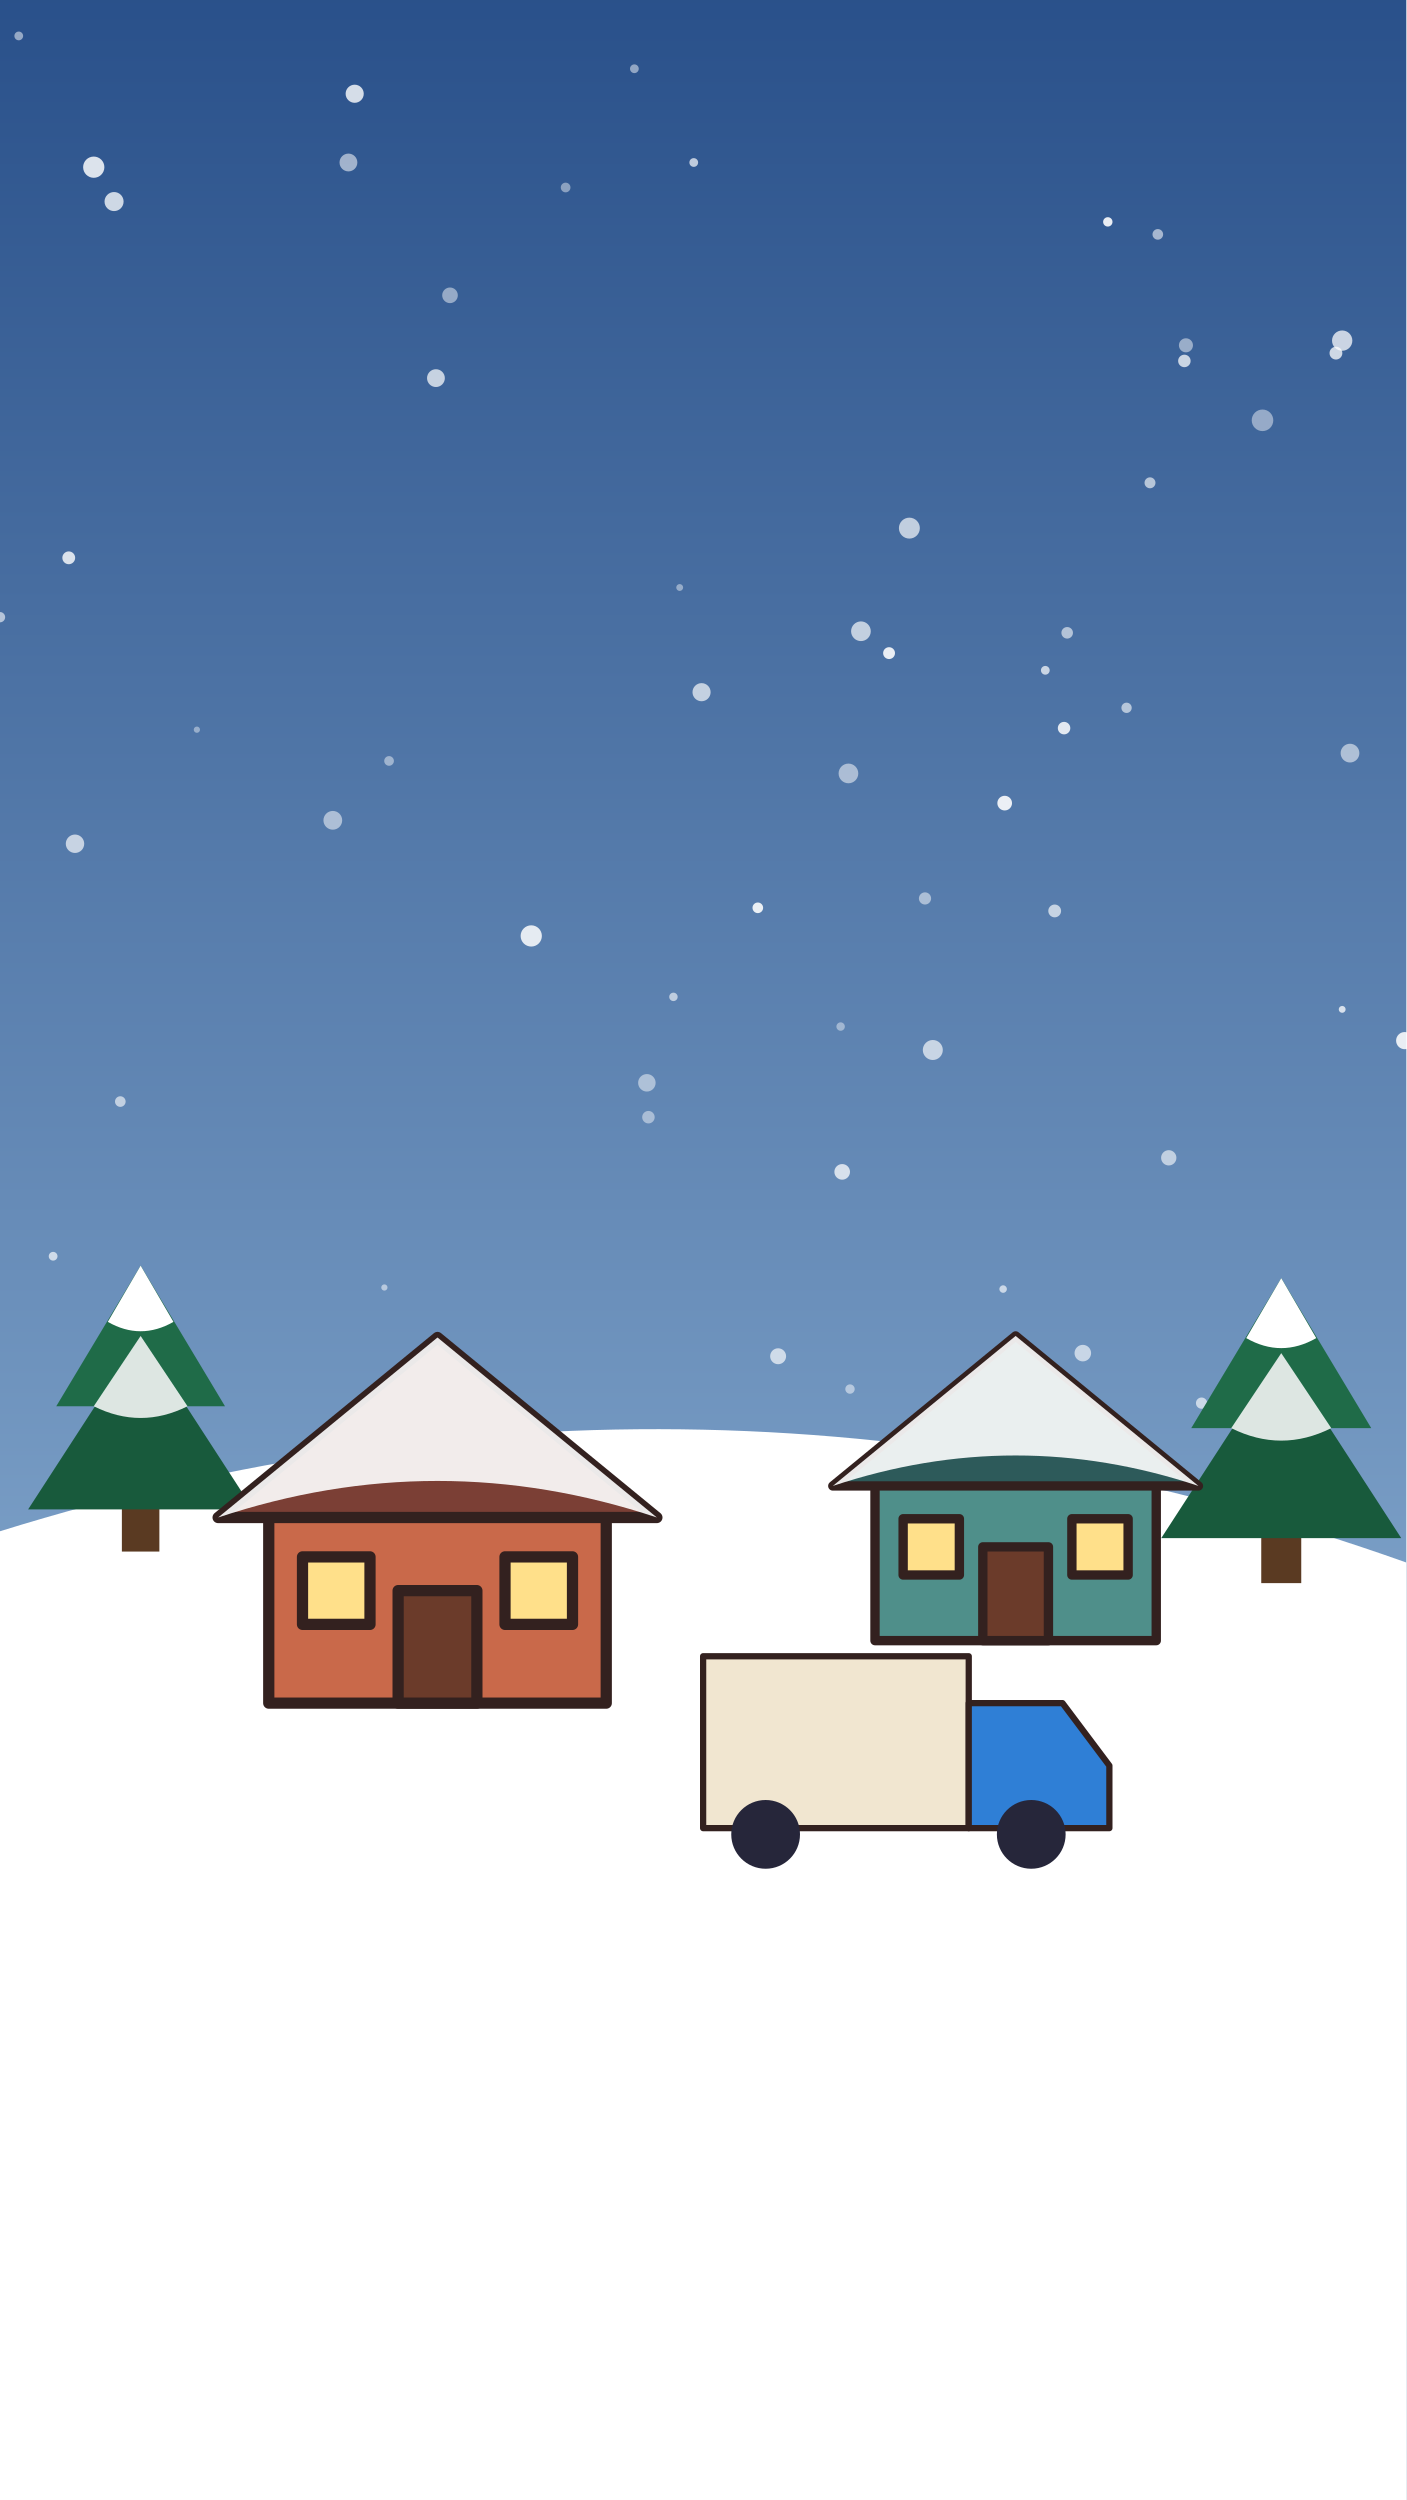
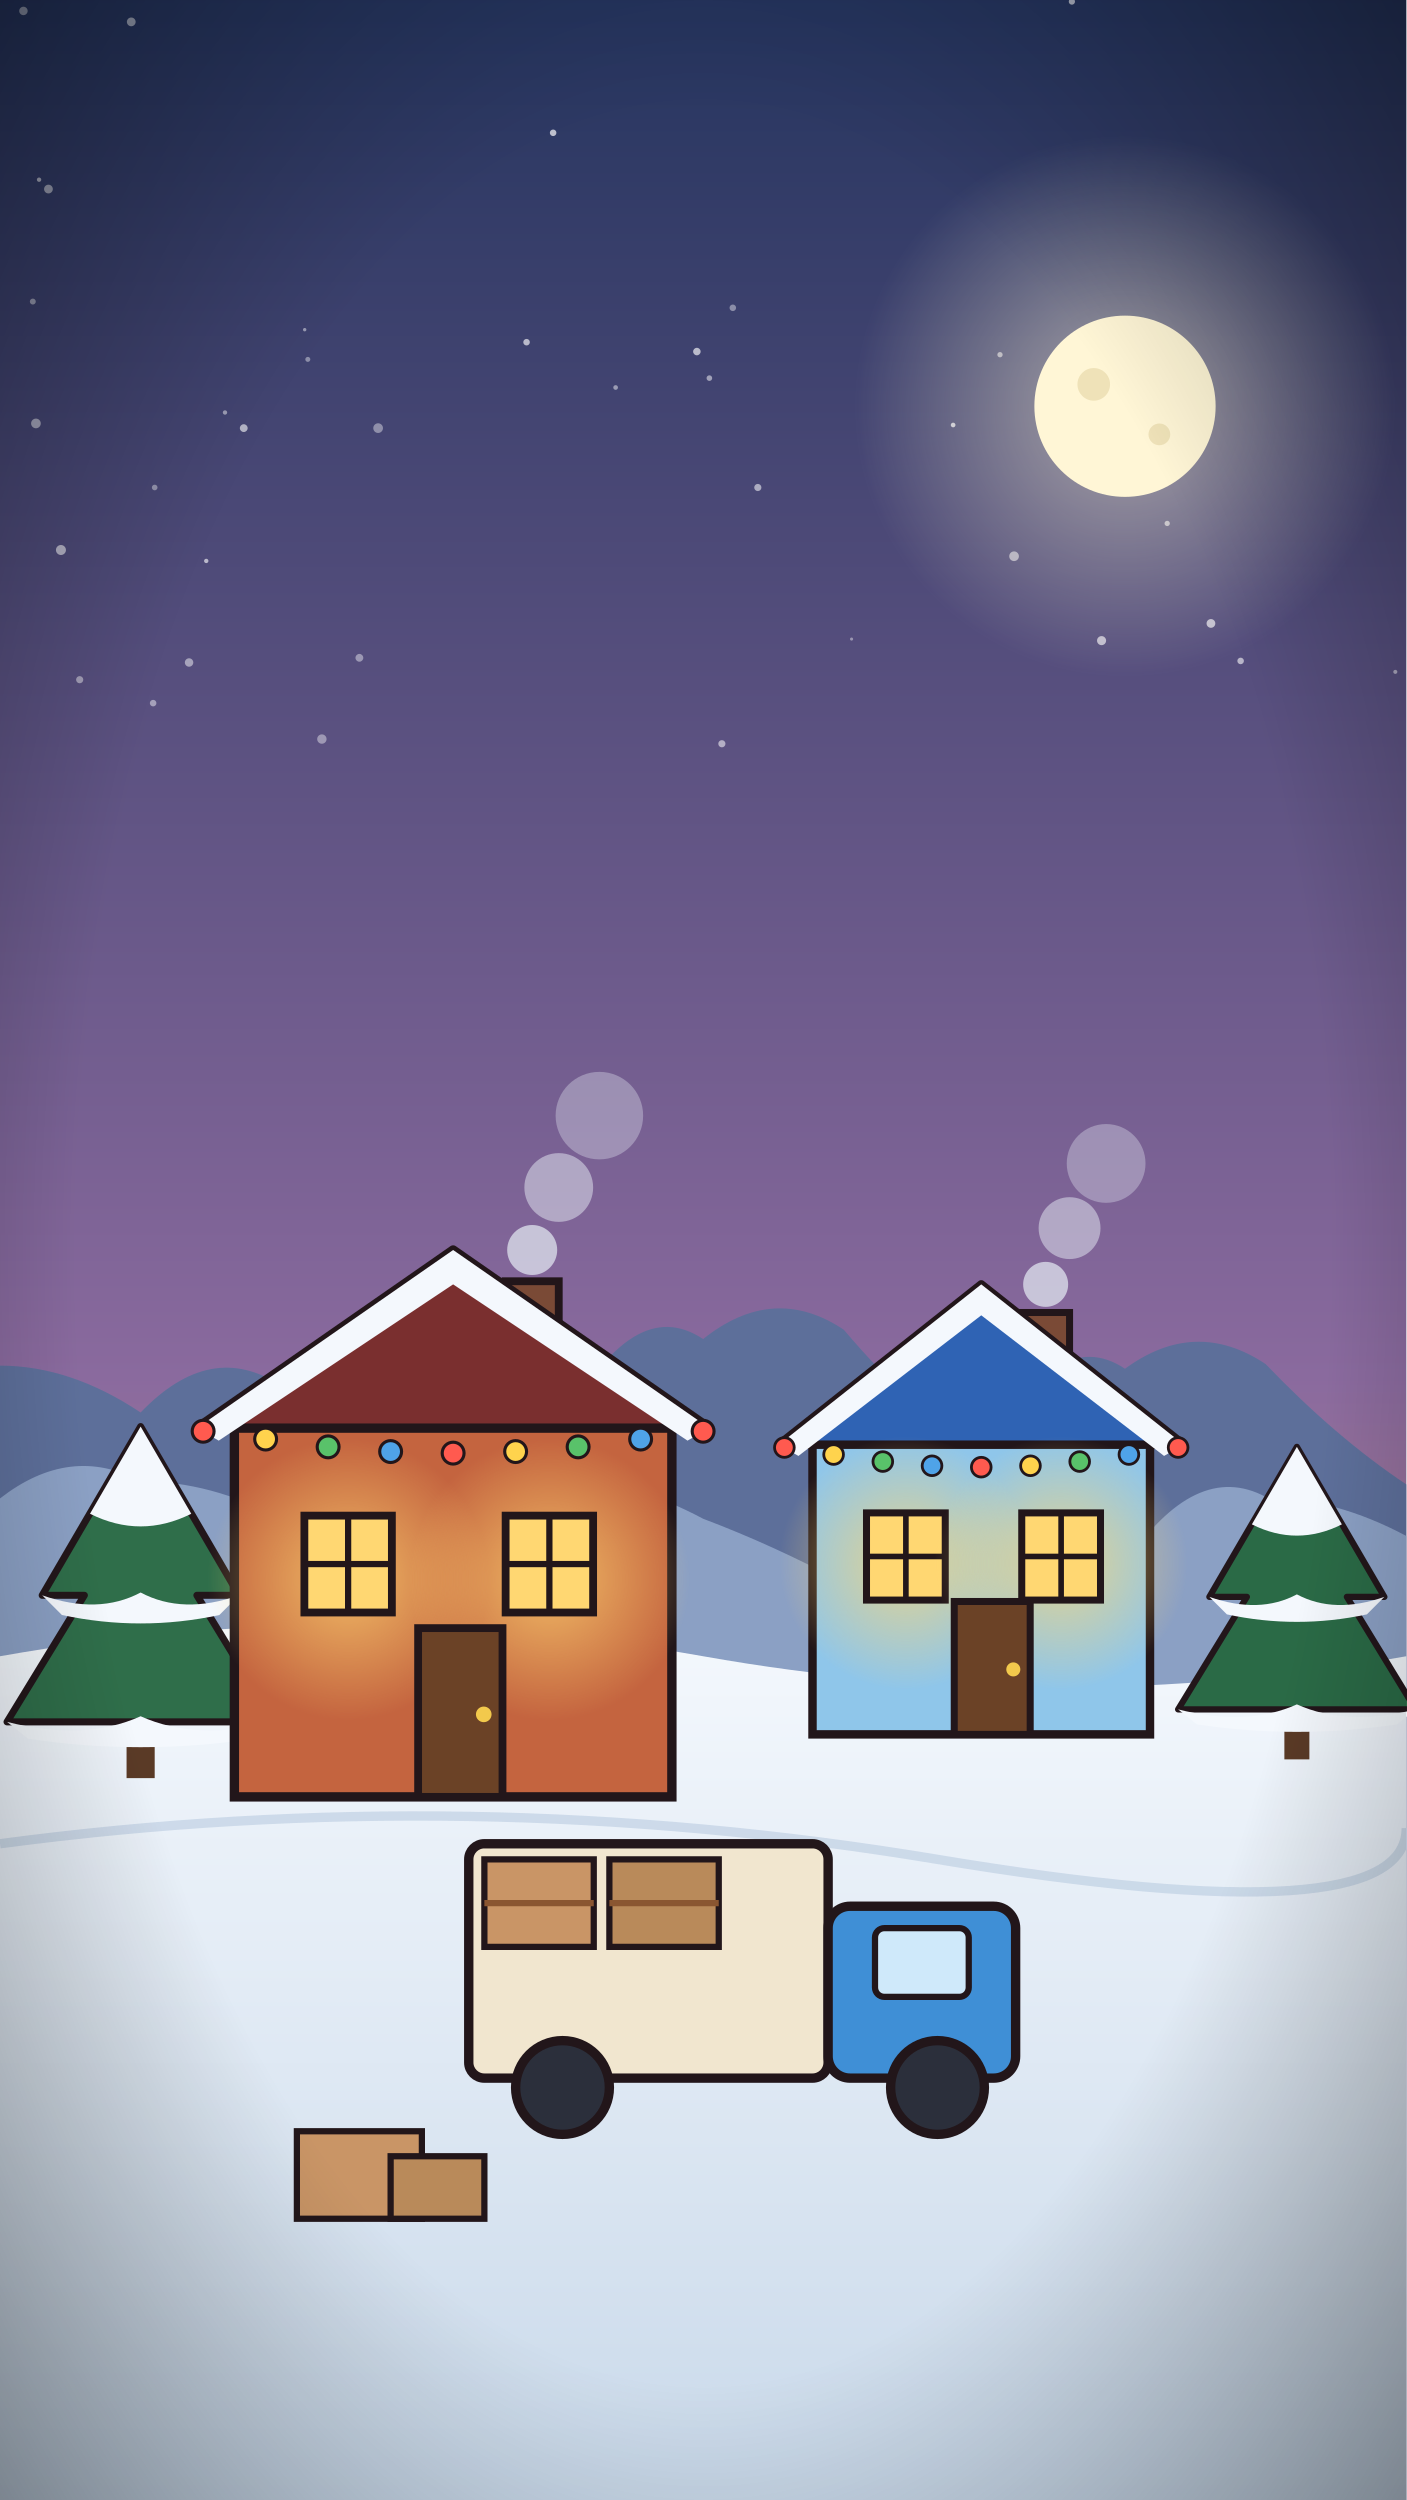
<svg xmlns="http://www.w3.org/2000/svg" viewBox="0 0 900 1600" width="900" height="1600">
  <defs>
-     <linearGradient id="sky" x1="0" y1="0" x2="0" y2="1">
-       <stop offset="0" stop-color="#29508a" />
-       <stop offset="1" stop-color="#a8cbe8" />
+     <radialGradient id="mglow">
+       <stop offset="0" stop-color="#fff6d6" stop-opacity=".55" />
+       <stop offset="1" stop-color="#fff6d6" stop-opacity="0" />
+     </radialGradient>
+     <radialGradient id="wglow">
+       <stop offset="0" stop-color="#ffd772" stop-opacity=".75" />
+       <stop offset="1" stop-color="#ffd772" stop-opacity="0" />
+     </radialGradient>
+     <radialGradient id="gglow">
+       <stop offset="0" stop-color="#9dff7a" stop-opacity=".7" />
+       <stop offset="1" stop-color="#9dff7a" stop-opacity="0" />
+     </radialGradient>
+     <linearGradient id="snowg" x1="0" y1="0" x2="0" y2="1">
+       <stop offset="0" stop-color="#f4f8fd" />
+       <stop offset="1" stop-color="#c9d9ea" />
    </linearGradient>
+     <radialGradient id="vig" cx=".5" cy=".5" r=".75">
+       <stop offset=".6" stop-color="#000" stop-opacity="0" />
+       <stop offset="1" stop-color="#000" stop-opacity=".45" />
+     </radialGradient>
  </defs>
+   <linearGradient id="sky" x1="0" y1="0" x2="0" y2="1">
+     <stop offset="0" stop-color="#24345e" />
+     <stop offset=".55" stop-color="#8a6a9e" />
+     <stop offset="1" stop-color="#f3a77c" />
+   </linearGradient>
  <rect width="900" height="1600" fill="url(#sky)" />
-   <circle cx="0" cy="395" r="3.3" fill="#fff" opacity="0.59" />
-   <circle cx="538" cy="657" r="2.7" fill="#fff" opacity="0.42" />
-   <circle cx="34" cy="804" r="2.8" fill="#fff" opacity="0.68" />
-   <circle cx="444" cy="104" r="2.8" fill="#fff" opacity="0.69" />
-   <circle cx="12" cy="23" r="2.8" fill="#fff" opacity="0.50" />
-   <circle cx="227" cy="60" r="5.8" fill="#fff" opacity="0.80" />
-   <circle cx="485" cy="581" r="3.4" fill="#fff" opacity="0.88" />
-   <circle cx="223" cy="104" r="5.7" fill="#fff" opacity="0.54" />
-   <circle cx="709" cy="142" r="3.0" fill="#fff" opacity="0.89" />
-   <circle cx="808" cy="269" r="6.9" fill="#fff" opacity="0.45" />
-   <circle cx="667" cy="948" r="2.8" fill="#fff" opacity="0.53" />
-   <circle cx="859" cy="218" r="6.5" fill="#fff" opacity="0.73" />
-   <circle cx="736" cy="309" r="3.5" fill="#fff" opacity="0.62" />
-   <circle cx="642" cy="825" r="2.4" fill="#fff" opacity="0.65" />
-   <circle cx="414" cy="693" r="5.6" fill="#fff" opacity="0.49" />
-   <circle cx="643" cy="514" r="4.7" fill="#fff" opacity="0.88" />
-   <circle cx="864" cy="482" r="6.0" fill="#fff" opacity="0.54" />
-   <circle cx="759" cy="221" r="4.5" fill="#fff" opacity="0.48" />
-   <circle cx="748" cy="741" r="4.9" fill="#fff" opacity="0.60" />
-   <circle cx="741" cy="150" r="3.4" fill="#fff" opacity="0.56" />
-   <circle cx="435" cy="376" r="2.2" fill="#fff" opacity="0.43" />
-   <circle cx="544" cy="889" r="3.0" fill="#fff" opacity="0.49" />
-   <circle cx="899" cy="666" r="5.5" fill="#fff" opacity="0.86" />
-   <circle cx="48" cy="540" r="5.9" fill="#fff" opacity="0.67" />
-   <circle cx="213" cy="525" r="6.0" fill="#fff" opacity="0.52" />
-   <circle cx="551" cy="404" r="6.3" fill="#fff" opacity="0.67" />
-   <circle cx="415" cy="715" r="4.0" fill="#fff" opacity="0.45" />
-   <circle cx="543" cy="495" r="6.3" fill="#fff" opacity="0.52" />
-   <circle cx="597" cy="672" r="6.4" fill="#fff" opacity="0.66" />
-   <circle cx="431" cy="638" r="2.7" fill="#fff" opacity="0.60" />
-   <circle cx="246" cy="824" r="2.0" fill="#fff" opacity="0.52" />
-   <circle cx="73" cy="129" r="6.1" fill="#fff" opacity="0.76" />
-   <circle cx="488" cy="953" r="5.3" fill="#fff" opacity="0.88" />
-   <circle cx="406" cy="44" r="2.8" fill="#fff" opacity="0.48" />
-   <circle cx="449" cy="443" r="5.8" fill="#fff" opacity="0.67" />
-   <circle cx="693" cy="866" r="5.3" fill="#fff" opacity="0.62" />
-   <circle cx="855" cy="226" r="4.1" fill="#fff" opacity="0.75" />
-   <circle cx="681" cy="466" r="4.0" fill="#fff" opacity="0.84" />
-   <circle cx="340" cy="599" r="6.8" fill="#fff" opacity="0.84" />
-   <circle cx="342" cy="954" r="6.3" fill="#fff" opacity="0.60" />
-   <circle cx="669" cy="429" r="2.8" fill="#fff" opacity="0.70" />
-   <circle cx="77" cy="705" r="3.4" fill="#fff" opacity="0.61" />
-   <circle cx="758" cy="231" r="4.0" fill="#fff" opacity="0.73" />
-   <circle cx="249" cy="487" r="3.1" fill="#fff" opacity="0.45" />
-   <circle cx="683" cy="405" r="3.7" fill="#fff" opacity="0.58" />
-   <circle cx="44" cy="357" r="4.1" fill="#fff" opacity="0.80" />
-   <circle cx="859" cy="646" r="2.2" fill="#fff" opacity="0.76" />
-   <circle cx="675" cy="583" r="4.1" fill="#fff" opacity="0.66" />
-   <circle cx="721" cy="453" r="3.3" fill="#fff" opacity="0.59" />
-   <circle cx="769" cy="898" r="3.6" fill="#fff" opacity="0.64" />
-   <circle cx="60" cy="107" r="6.8" fill="#fff" opacity="0.83" />
-   <circle cx="498" cy="868" r="5.1" fill="#fff" opacity="0.67" />
-   <circle cx="279" cy="242" r="5.7" fill="#fff" opacity="0.71" />
-   <circle cx="288" cy="189" r="5.0" fill="#fff" opacity="0.47" />
-   <circle cx="362" cy="120" r="3.1" fill="#fff" opacity="0.43" />
-   <circle cx="592" cy="575" r="3.9" fill="#fff" opacity="0.50" />
-   <circle cx="126" cy="467" r="2.0" fill="#fff" opacity="0.42" />
-   <circle cx="539" cy="750" r="5.0" fill="#fff" opacity="0.74" />
-   <circle cx="569" cy="418" r="3.8" fill="#fff" opacity="0.88" />
-   <circle cx="582" cy="338" r="6.7" fill="#fff" opacity="0.67" />
-   <path d="M0 980 Q450 840 900 1000 V1600 H0Z" fill="#fff" />
-   <g transform="translate(90 990) scale(1.5)">
-     <rect x="-8" y="-20" width="16" height="22" fill="#5a3a22" />
-     <polygon points="0,-120 -36,-60 36,-60" fill="#1f6b48" />
-     <polygon points="0,-90 -48,-16 48,-16" fill="#185a3c" />
-     <path d="M0 -120 L-14 -96 Q0 -88 14 -96Z" fill="#fff" />
-     <path d="M0 -90 L-20 -60 Q0 -50 20 -60Z" fill="#fff" opacity=".85" />
+   <circle cx="121" cy="424" r="2.7" fill="#fff" opacity="0.48" />
+   <circle cx="446" cy="225" r="2.4" fill="#fff" opacity="0.64" />
+   <circle cx="84" cy="14" r="2.8" fill="#fff" opacity="0.53" />
+   <circle cx="686" cy="1" r="2.0" fill="#fff" opacity="0.62" />
+   <circle cx="206" cy="473" r="3.0" fill="#fff" opacity="0.41" />
+   <circle cx="23" cy="271" r="3.1" fill="#fff" opacity="0.51" />
+   <circle cx="195" cy="211" r="1.1" fill="#fff" opacity="0.47" />
+   <circle cx="394" cy="248" r="1.5" fill="#fff" opacity="0.47" />
+   <circle cx="197" cy="230" r="1.6" fill="#fff" opacity="0.41" />
+   <circle cx="754" cy="278" r="2.4" fill="#fff" opacity="0.46" />
+   <circle cx="893" cy="430" r="1.3" fill="#fff" opacity="0.50" />
+   <circle cx="649" cy="356" r="3.1" fill="#fff" opacity="0.53" />
+   <circle cx="747" cy="335" r="1.7" fill="#fff" opacity="0.58" />
+   <circle cx="794" cy="423" r="2.1" fill="#fff" opacity="0.58" />
+   <circle cx="31" cy="121" r="2.8" fill="#fff" opacity="0.52" />
+   <circle cx="156" cy="274" r="2.5" fill="#fff" opacity="0.60" />
+   <circle cx="337" cy="219" r="2.1" fill="#fff" opacity="0.63" />
+   <circle cx="469" cy="197" r="2.1" fill="#fff" opacity="0.41" />
+   <circle cx="39" cy="352" r="3.2" fill="#fff" opacity="0.58" />
+   <circle cx="354" cy="85" r="2.1" fill="#fff" opacity="0.69" />
+   <circle cx="693" cy="270" r="2.9" fill="#fff" opacity="0.47" />
+   <circle cx="462" cy="476" r="2.3" fill="#fff" opacity="0.54" />
+   <circle cx="242" cy="274" r="3.1" fill="#fff" opacity="0.40" />
+   <circle cx="705" cy="410" r="2.9" fill="#fff" opacity="0.62" />
+   <circle cx="728" cy="259" r="2.2" fill="#fff" opacity="0.53" />
+   <circle cx="51" cy="435" r="2.3" fill="#fff" opacity="0.46" />
+   <circle cx="454" cy="242" r="1.8" fill="#fff" opacity="0.50" />
+   <circle cx="485" cy="312" r="2.3" fill="#fff" opacity="0.54" />
+   <circle cx="25" cy="115" r="1.4" fill="#fff" opacity="0.58" />
+   <circle cx="775" cy="399" r="2.8" fill="#fff" opacity="0.64" />
+   <circle cx="230" cy="421" r="2.5" fill="#fff" opacity="0.42" />
+   <circle cx="15" cy="7" r="2.7" fill="#fff" opacity="0.47" />
+   <circle cx="99" cy="312" r="1.8" fill="#fff" opacity="0.42" />
+   <circle cx="144" cy="264" r="1.4" fill="#fff" opacity="0.48" />
+   <circle cx="640" cy="227" r="1.7" fill="#fff" opacity="0.54" />
+   <circle cx="21" cy="193" r="1.9" fill="#fff" opacity="0.46" />
+   <circle cx="98" cy="450" r="2.1" fill="#fff" opacity="0.46" />
+   <circle cx="545" cy="409" r="1.0" fill="#fff" opacity="0.41" />
+   <circle cx="132" cy="359" r="1.4" fill="#fff" opacity="0.61" />
+   <circle cx="610" cy="272" r="1.5" fill="#fff" opacity="0.69" />
+   <circle cx="720" cy="260" r="174" fill="url(#mglow)" />
+   <circle cx="720" cy="260" r="58" fill="#fff6d6" />
+   <circle cx="700" cy="246" r="10.44" fill="#efe2b8" />
+   <circle cx="742" cy="278" r="6.96" fill="#efe2b8" />
+   <path d="M0 1600 L0 874 Q45 874 90 904 Q135 857 180 887 Q225 880 270 910 Q315 883 360 913 Q405 827 450 857 Q495 821 540 851 Q585 904 630 934 Q675 846 720 876 Q765 843 810 873 Q855 920 900 950 L900 1600Z" fill="#5d6f9a" />
+   <path d="M0 1600 L0 959 Q45 924 90 948 Q135 948 180 972 Q225 928 270 952 Q315 921 360 945 Q405 948 450 972 Q495 989 540 1013 Q585 980 630 1004 Q675 977 720 1001 Q765 934 810 958 Q855 959 900 983 L900 1600Z" fill="#8ba0c4" />
+   <path d="M0 1060Q225 1020 450 1060T900 1060V1600H0Z" fill="url(#snowg)" />
+   <path d="M0 1180Q300 1140 600 1190T900 1170" stroke="#b9cbe0" stroke-width="6" fill="none" opacity=".6" />
+   <g transform="translate(90 1120) scale(0.9)">
+     <rect x="-10" y="-20" width="20" height="40" fill="#5a3a26" />
+     <path d="M0 -230L-70 -110H-40L-95 -20H95L40 -110H70Z" fill="#2f6e4a" stroke="#22161a" stroke-width="5" stroke-linejoin="round" />
+     <path d="M0 -230L-36 -168Q0 -150 36 -168Z" fill="#f4f8fd" />
+     <path d="M-70 -110Q-30 -96 0 -112Q30 -96 70 -110L56 -96Q0 -84-56 -96Z" fill="#f4f8fd" />
+     <path d="M-95 -20Q-40 -6 0 -24Q40 -6 95 -20L80 -8Q0 4-80 -8Z" fill="#f4f8fd" />
  </g>
-   <g transform="translate(820 1010) scale(1.6)">
-     <rect x="-8" y="-20" width="16" height="22" fill="#5a3a22" />
-     <polygon points="0,-120 -36,-60 36,-60" fill="#1f6b48" />
-     <polygon points="0,-90 -48,-16 48,-16" fill="#185a3c" />
-     <path d="M0 -120 L-14 -96 Q0 -88 14 -96Z" fill="#fff" />
-     <path d="M0 -90 L-20 -60 Q0 -50 20 -60Z" fill="#fff" opacity=".85" />
+   <g transform="translate(830 1110) scale(0.8)">
+     <rect x="-10" y="-20" width="20" height="40" fill="#5a3a26" />
+     <path d="M0 -230L-70 -110H-40L-95 -20H95L40 -110H70Z" fill="#2a6a46" stroke="#22161a" stroke-width="5" stroke-linejoin="round" />
+     <path d="M0 -230L-36 -168Q0 -150 36 -168Z" fill="#f4f8fd" />
+     <path d="M-70 -110Q-30 -96 0 -112Q30 -96 70 -110L56 -96Q0 -84-56 -96Z" fill="#f4f8fd" />
+     <path d="M-95 -20Q-40 -6 0 -24Q40 -6 95 -20L80 -8Q0 4-80 -8Z" fill="#f4f8fd" />
  </g>
-   <g transform="translate(280 1090) scale(1.8)">
-     <rect x="-60" y="-70" width="120" height="70" fill="#c9694a" stroke="#33211f" stroke-width="4" stroke-linejoin="round" stroke-linecap="round" />
-     <polygon points="-78,-66 0,-130 78,-66" fill="#7b3f35" stroke="#33211f" stroke-width="4" stroke-linejoin="round" stroke-linecap="round" />
-     <path d="M-78 -66 Q0 -92 78 -66 L0 -130Z" fill="#fff" opacity=".9" />
-     <rect x="-14" y="-40" width="28" height="40" fill="#6b3b2a" stroke="#33211f" stroke-width="4" stroke-linejoin="round" stroke-linecap="round" />
-     <rect x="-48" y="-52" width="24" height="24" fill="#ffe08a" stroke="#33211f" stroke-width="4" stroke-linejoin="round" stroke-linecap="round" />
-     <rect x="24" y="-52" width="24" height="24" fill="#ffe08a" stroke="#33211f" stroke-width="4" stroke-linejoin="round" stroke-linecap="round" />
+   <g transform="translate(150 1150) scale(1)">
+     <rect x="173.6" y="-330" width="34" height="80" fill="#7a4a36" stroke="#22161a" stroke-width="5" />
+     <g class="smoke">
+       <circle cx="190.6" cy="-350" r="16" fill="#e6ecf4" opacity=".7" />
+       <circle cx="207.6" cy="-390" r="22" fill="#e6ecf4" opacity=".5" />
+       <circle cx="233.6" cy="-436" r="28" fill="#e6ecf4" opacity=".35" />
+     </g>
+     <rect x="0" y="-240" width="280" height="240" fill="#c4643f" stroke="#22161a" stroke-width="6" />
+     <path d="M-24 -236L140.0 -350L304 -236Z" fill="#7a2f2f" stroke="#22161a" stroke-width="6" stroke-linejoin="round" />
+     <path d="M-24 -236L140.0 -350L304 -236L290 -228L140.0 -328L-10 -228Z" fill="#f4f8fd" />
+     <circle cx="72.8" cy="-139.2" r="90" fill="url(#wglow)" />
+     <rect x="44.8" y="-180.0" width="56" height="62" fill="#ffd772" stroke="#22161a" stroke-width="5" />
+     <path d="M72.8 -180.0v62M44.8 -149.0h56" stroke="#22161a" stroke-width="4" />
+     <circle cx="201.6" cy="-139.2" r="90" fill="url(#wglow)" />
+     <rect x="173.6" y="-180.0" width="56" height="62" fill="#ffd772" stroke="#22161a" stroke-width="5" />
+     <path d="M201.6 -180.0v62M173.6 -149.0h56" stroke="#22161a" stroke-width="4" />
+     <rect x="117.6" y="-108.0" width="54" height="108.0" fill="#6b4226" stroke="#22161a" stroke-width="5" />
+     <circle cx="159.6" cy="-52.8" r="5" fill="#f2c94c" />
+     <circle cx="-20" cy="-234" r="7" fill="#ff5a4f" stroke="#22161a" stroke-width="2" />
+     <circle cx="20" cy="-229" r="7" fill="#ffd34d" stroke="#22161a" stroke-width="2" />
+     <circle cx="60" cy="-224" r="7" fill="#59c26a" stroke="#22161a" stroke-width="2" />
+     <circle cx="100" cy="-221" r="7" fill="#4fa3e8" stroke="#22161a" stroke-width="2" />
+     <circle cx="140" cy="-220" r="7" fill="#ff5a4f" stroke="#22161a" stroke-width="2" />
+     <circle cx="180" cy="-221" r="7" fill="#ffd34d" stroke="#22161a" stroke-width="2" />
+     <circle cx="220" cy="-224" r="7" fill="#59c26a" stroke="#22161a" stroke-width="2" />
+     <circle cx="260" cy="-229" r="7" fill="#4fa3e8" stroke="#22161a" stroke-width="2" />
+     <circle cx="300" cy="-234" r="7" fill="#ff5a4f" stroke="#22161a" stroke-width="2" />
  </g>
-   <g transform="translate(650 1050) scale(1.5)">
-     <rect x="-60" y="-70" width="120" height="70" fill="#4f8f8a" stroke="#33211f" stroke-width="4" stroke-linejoin="round" stroke-linecap="round" />
-     <polygon points="-78,-66 0,-130 78,-66" fill="#2d5a5a" stroke="#33211f" stroke-width="4" stroke-linejoin="round" stroke-linecap="round" />
-     <path d="M-78 -66 Q0 -92 78 -66 L0 -130Z" fill="#fff" opacity=".9" />
-     <rect x="-14" y="-40" width="28" height="40" fill="#6b3b2a" stroke="#33211f" stroke-width="4" stroke-linejoin="round" stroke-linecap="round" />
-     <rect x="-48" y="-52" width="24" height="24" fill="#ffe08a" stroke="#33211f" stroke-width="4" stroke-linejoin="round" stroke-linecap="round" />
-     <rect x="24" y="-52" width="24" height="24" fill="#ffe08a" stroke="#33211f" stroke-width="4" stroke-linejoin="round" stroke-linecap="round" />
+   <g transform="translate(520 1110) scale(0.9)">
+     <rect x="148.8" y="-300" width="34" height="80" fill="#7a4a36" stroke="#22161a" stroke-width="5" />
+     <g class="smoke">
+       <circle cx="165.8" cy="-320" r="16" fill="#e6ecf4" opacity=".7" />
+       <circle cx="182.8" cy="-360" r="22" fill="#e6ecf4" opacity=".5" />
+       <circle cx="208.8" cy="-406" r="28" fill="#e6ecf4" opacity=".35" />
+     </g>
+     <rect x="0" y="-210" width="240" height="210" fill="#8fc6ea" stroke="#22161a" stroke-width="6" />
+     <path d="M-24 -206L120.0 -320L264 -206Z" fill="#2f63b4" stroke="#22161a" stroke-width="6" stroke-linejoin="round" />
+     <path d="M-24 -206L120.0 -320L264 -206L250 -198L120.0 -298L-10 -198Z" fill="#f4f8fd" />
+     <circle cx="66.4" cy="-121.8" r="90" fill="url(#wglow)" />
+     <rect x="38.4" y="-157.5" width="56" height="62" fill="#ffd772" stroke="#22161a" stroke-width="5" />
+     <path d="M66.4 -157.5v62M38.4 -126.5h56" stroke="#22161a" stroke-width="4" />
+     <circle cx="176.8" cy="-121.8" r="90" fill="url(#wglow)" />
+     <rect x="148.8" y="-157.5" width="56" height="62" fill="#ffd772" stroke="#22161a" stroke-width="5" />
+     <path d="M176.8 -157.5v62M148.8 -126.5h56" stroke="#22161a" stroke-width="4" />
+     <rect x="100.8" y="-94.5" width="54" height="94.5" fill="#6b4226" stroke="#22161a" stroke-width="5" />
+     <circle cx="142.8" cy="-46.2" r="5" fill="#f2c94c" />
+     <circle cx="-20" cy="-204" r="7" fill="#ff5a4f" stroke="#22161a" stroke-width="2" />
+     <circle cx="15" cy="-199" r="7" fill="#ffd34d" stroke="#22161a" stroke-width="2" />
+     <circle cx="50" cy="-194" r="7" fill="#59c26a" stroke="#22161a" stroke-width="2" />
+     <circle cx="85" cy="-191" r="7" fill="#4fa3e8" stroke="#22161a" stroke-width="2" />
+     <circle cx="120" cy="-190" r="7" fill="#ff5a4f" stroke="#22161a" stroke-width="2" />
+     <circle cx="155" cy="-191" r="7" fill="#ffd34d" stroke="#22161a" stroke-width="2" />
+     <circle cx="190" cy="-194" r="7" fill="#59c26a" stroke="#22161a" stroke-width="2" />
+     <circle cx="225" cy="-199" r="7" fill="#4fa3e8" stroke="#22161a" stroke-width="2" />
+     <circle cx="260" cy="-204" r="7" fill="#ff5a4f" stroke="#22161a" stroke-width="2" />
  </g>
-   <g transform="translate(560 1170)">
-     <rect x="-110" y="-110" width="170" height="110" fill="#f1e6d0" stroke="#33211f" stroke-width="4" stroke-linejoin="round" stroke-linecap="round" />
-     <path d="M60 -80 H120 L150 -40 V0 H60Z" fill="#2f7fd6" stroke="#33211f" stroke-width="4" stroke-linejoin="round" stroke-linecap="round" />
-     <circle cx="-70" cy="4" r="22" fill="#26263a" />
-     <circle cx="100" cy="4" r="22" fill="#26263a" />
+   <g transform="translate(560 1330)">
+     <rect x="-260" y="-150" width="230" height="150" rx="10" fill="#f1e6cf" stroke="#22161a" stroke-width="6" />
+     <rect x="-30" y="-110" width="120" height="110" rx="14" fill="#3f8fd6" stroke="#22161a" stroke-width="6" />
+     <rect x="0" y="-96" width="60" height="44" rx="6" fill="#cfe9fa" stroke="#22161a" stroke-width="4" />
+     <circle cx="-200" cy="6" r="30" fill="#2b2f3b" stroke="#22161a" stroke-width="6" />
+     <circle cx="40" cy="6" r="30" fill="#2b2f3b" stroke="#22161a" stroke-width="6" />
+     <rect x="-250" y="-140" width="70" height="56" fill="#c99566" stroke="#22161a" stroke-width="4" />
+     <rect x="-170" y="-140" width="70" height="56" fill="#b98a5a" stroke="#22161a" stroke-width="4" />
+     <path d="M-250 -112h70M-170 -112h70" stroke="#8a5631" stroke-width="4" />
  </g>
+   <g transform="translate(250 1420)">
+     <rect x="-60" y="-56" width="80" height="56" fill="#c99566" stroke="#22161a" stroke-width="4" />
+     <rect x="0" y="-40" width="60" height="40" fill="#b98a5a" stroke="#22161a" stroke-width="4" />
+   </g>
+   <rect width="900" height="1600" fill="url(#vig)" />
</svg>
